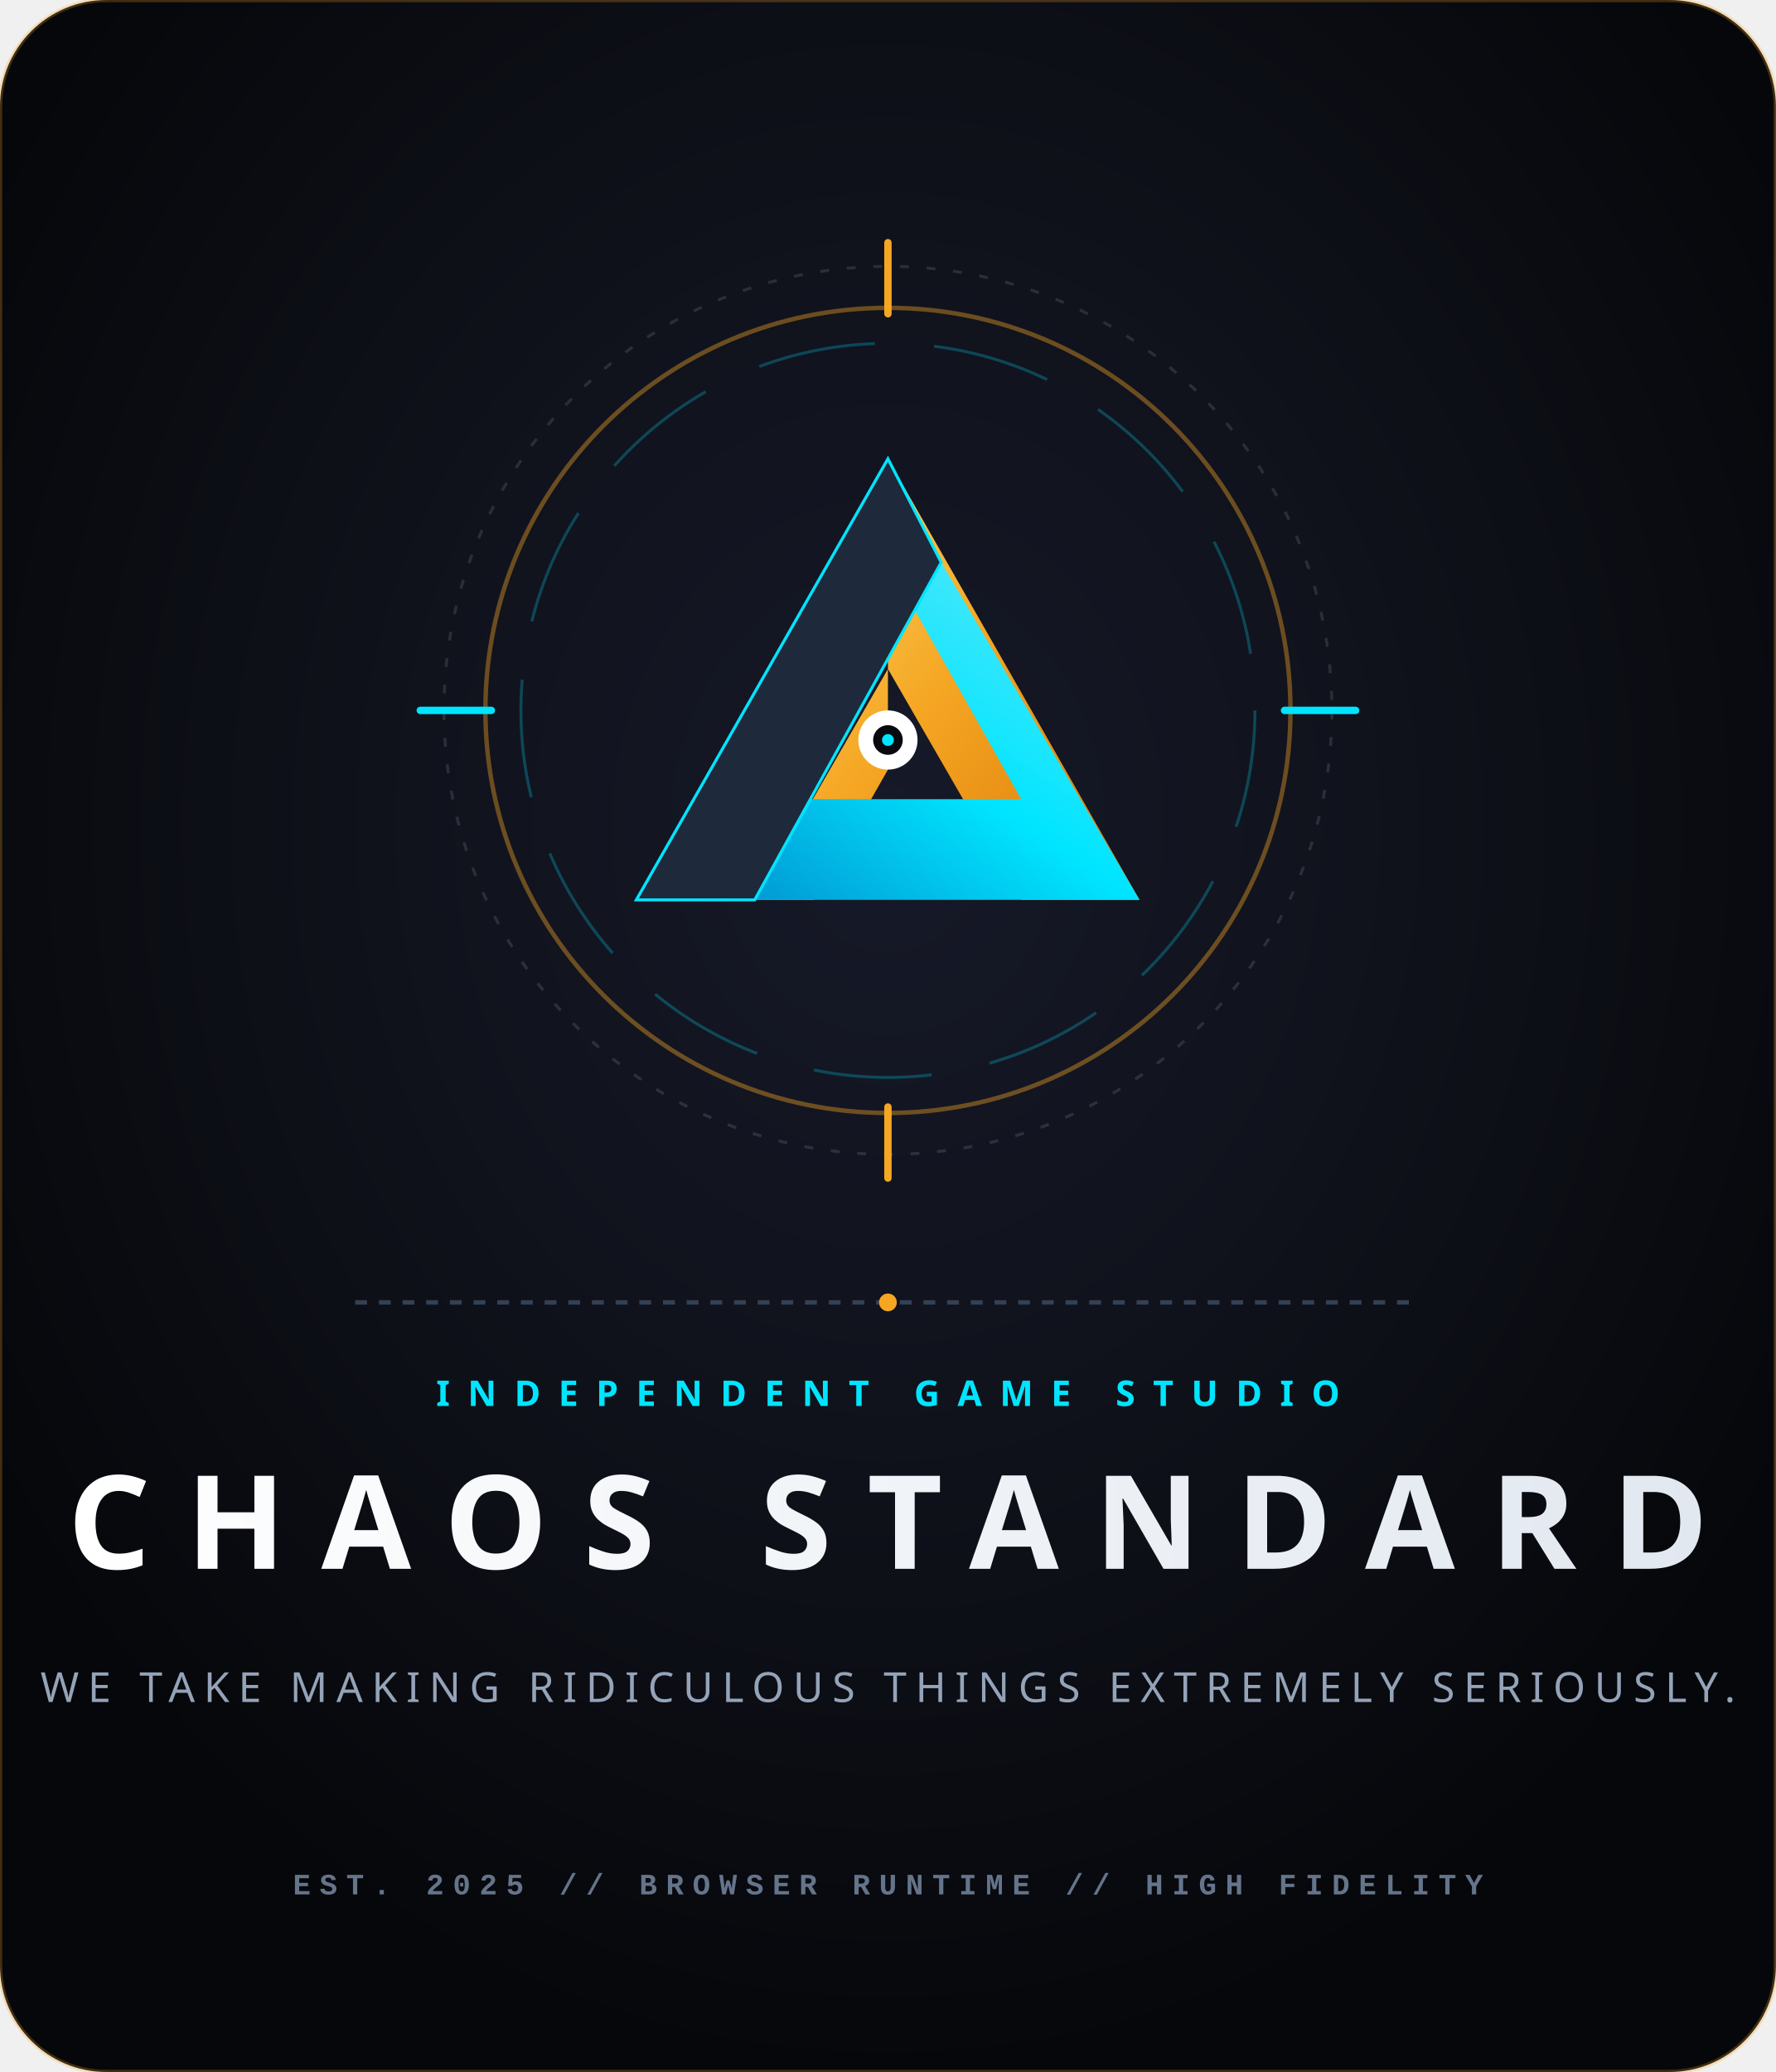
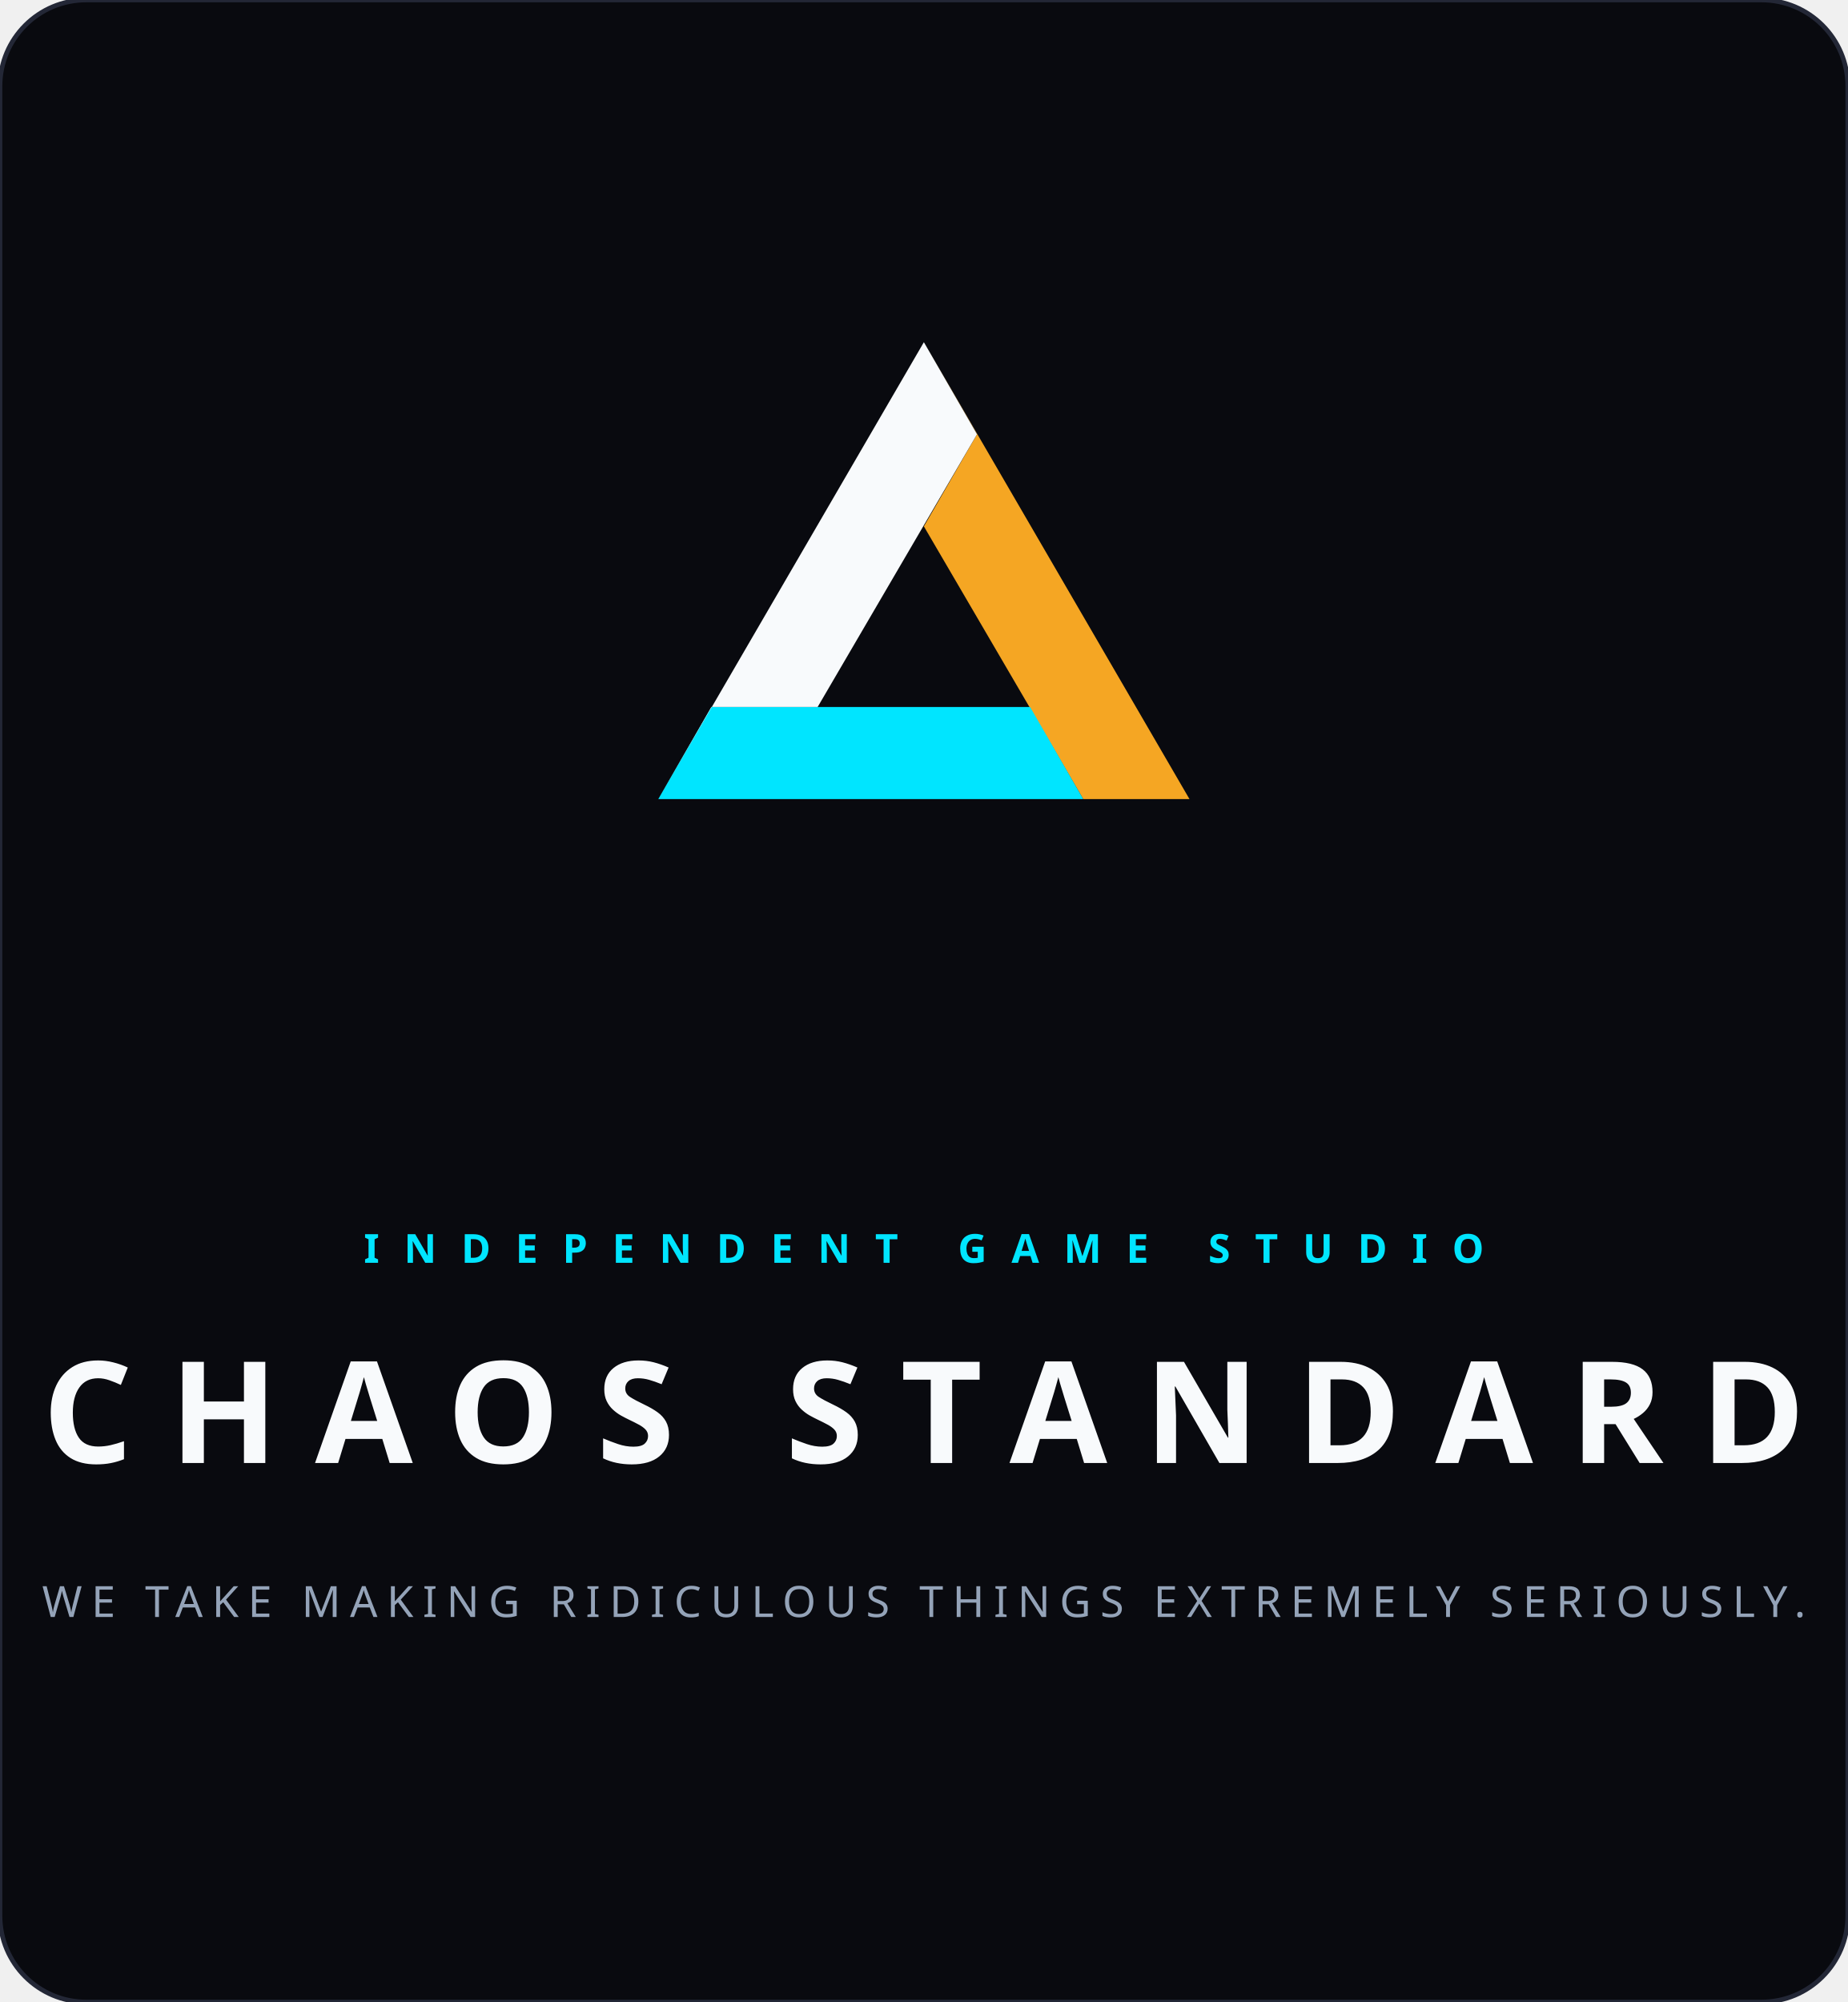
- <svg xmlns="http://www.w3.org/2000/svg" viewBox="0 0 600 700" fill="none">
-   <defs>
-     <radialGradient id="stackVoid" cx="50%" cy="40%" r="60%">
-       <stop offset="0%" stop-color="#161928" />
-       <stop offset="60%" stop-color="#0E1018" />
-       <stop offset="100%" stop-color="#06070A" />
-     </radialGradient>
-     <linearGradient id="stkGold" x1="0%" y1="0%" x2="100%" y2="100%">
-       <stop offset="0%" stop-color="#FFE072" />
-       <stop offset="50%" stop-color="#F5A623" />
-       <stop offset="100%" stop-color="#D97706" />
-     </linearGradient>
-     <linearGradient id="stkCyan" x1="100%" y1="0%" x2="0%" y2="100%">
-       <stop offset="0%" stop-color="#67E8F9" />
-       <stop offset="50%" stop-color="#00E5FF" />
-       <stop offset="100%" stop-color="#0284C7" />
-     </linearGradient>
-     <linearGradient id="stkWhite" x1="0%" y1="0%" x2="100%" y2="0%">
-       <stop offset="0%" stop-color="#FFFFFF" />
-       <stop offset="100%" stop-color="#E2E8F0" />
-     </linearGradient>
-   </defs>
-   <rect width="600" height="700" rx="36" fill="url(#stackVoid)" />
-   <rect width="600" height="700" rx="36" stroke="#F5A623" stroke-width="1.5" stroke-opacity="0.25" />
-   <g transform="translate(300, 240)">
-     <circle cx="0" cy="0" r="150" stroke="#94A3B8" stroke-width="1" stroke-opacity="0.2" stroke-dasharray="3 6" />
-     <circle cx="0" cy="0" r="136" stroke="#F5A623" stroke-width="1.5" stroke-opacity="0.4" />
-     <circle cx="0" cy="0" r="124" stroke="#00E5FF" stroke-width="1" stroke-opacity="0.25" stroke-dasharray="40 20" />
-     <line x1="0" y1="-158" x2="0" y2="-134" stroke="#F5A623" stroke-width="2.5" stroke-linecap="round" />
-     <line x1="0" y1="134" x2="0" y2="158" stroke="#F5A623" stroke-width="2.5" stroke-linecap="round" />
-     <line x1="-158" y1="0" x2="-134" y2="0" stroke="#00E5FF" stroke-width="2.5" stroke-linecap="round" />
-     <line x1="134" y1="0" x2="158" y2="0" stroke="#00E5FF" stroke-width="2.5" stroke-linecap="round" />
-     <path d="M 0 -85 L 85 64 L 45 64 L 0 -14 L -45 64 L -25 64 L 0 20 Z" fill="url(#stkGold)" />
-     <path d="M 85 64 L -85 64 L -65 30 L 45 30 L 0 -50 L 18 -50 Z" fill="url(#stkCyan)" />
-     <path d="M -85 64 L 0 -85 L 18 -50 L -45 64 Z" fill="#1E293B" stroke="#00E5FF" stroke-width="1" />
-     <circle cx="0" cy="10" r="10" fill="#FFFFFF" />
-     <circle cx="0" cy="10" r="5" fill="#090A0F" />
-     <circle cx="0" cy="10" r="2" fill="#00E5FF" />
+ <svg xmlns="http://www.w3.org/2000/svg" viewBox="0 0 600 650" fill="none">
+   <rect width="600" height="650" rx="28" fill="#090A0F" />
+   <rect width="600" height="650" rx="28" stroke="#232736" stroke-width="1.5" />
+   <g transform="translate(300, 210) scale(1.15)">
+     <path d="M 0 -86 L 75 43 L 45 43 L 0 -34 L 15 -60 Z" fill="#F5A623" />
+     <path d="M 75 43 L -75 43 L -60 17 L 30 17 L 45 43 Z" fill="#00E5FF" />
+     <path d="M -75 43 L 0 -86 L 15 -60 L -30 17 L -60 17 Z" fill="#F8FAFC" />
  </g>
-   <line x1="120" y1="440" x2="480" y2="440" stroke="#334155" stroke-width="1.5" stroke-dasharray="4 4" />
-   <circle cx="300" cy="440" r="3" fill="#F5A623" />
-   <text x="300" y="475" fill="#00E5FF" font-family="'JetBrains Mono', 'Segoe UI', monospace" font-size="12" font-weight="700" letter-spacing="6" text-anchor="middle">
+   <text x="300" y="410" fill="#00E5FF" font-family="'JetBrains Mono', 'Segoe UI', monospace" font-size="13" font-weight="700" letter-spacing="8" text-anchor="middle">
    INDEPENDENT GAME STUDIO
  </text>
-   <text x="300" y="530" fill="url(#stkWhite)" font-family="'Space Grotesk', 'Segoe UI', sans-serif" font-size="44" font-weight="800" letter-spacing="12" text-anchor="middle">
+   <text x="300" y="475" fill="#F8FAFC" font-family="'Space Grotesk', 'Segoe UI', sans-serif" font-size="46" font-weight="800" letter-spacing="12" text-anchor="middle">
    CHAOS STANDARD
  </text>
-   <text x="300" y="575" fill="#94A3B8" font-family="'Segoe UI', sans-serif" font-size="14" font-weight="500" letter-spacing="3" text-anchor="middle">
+   <text x="300" y="525" fill="#94A3B8" font-family="'Segoe UI', sans-serif" font-size="14" font-weight="500" letter-spacing="3" text-anchor="middle">
    WE TAKE MAKING RIDICULOUS THINGS EXTREMELY SERIOUSLY.
  </text>
-   <text x="300" y="640" fill="#64748B" font-family="'Courier New', monospace" font-size="10" font-weight="600" letter-spacing="3" text-anchor="middle">
-     EST. 2025 // BROWSER RUNTIME // HIGH FIDELITY
-   </text>
</svg>
